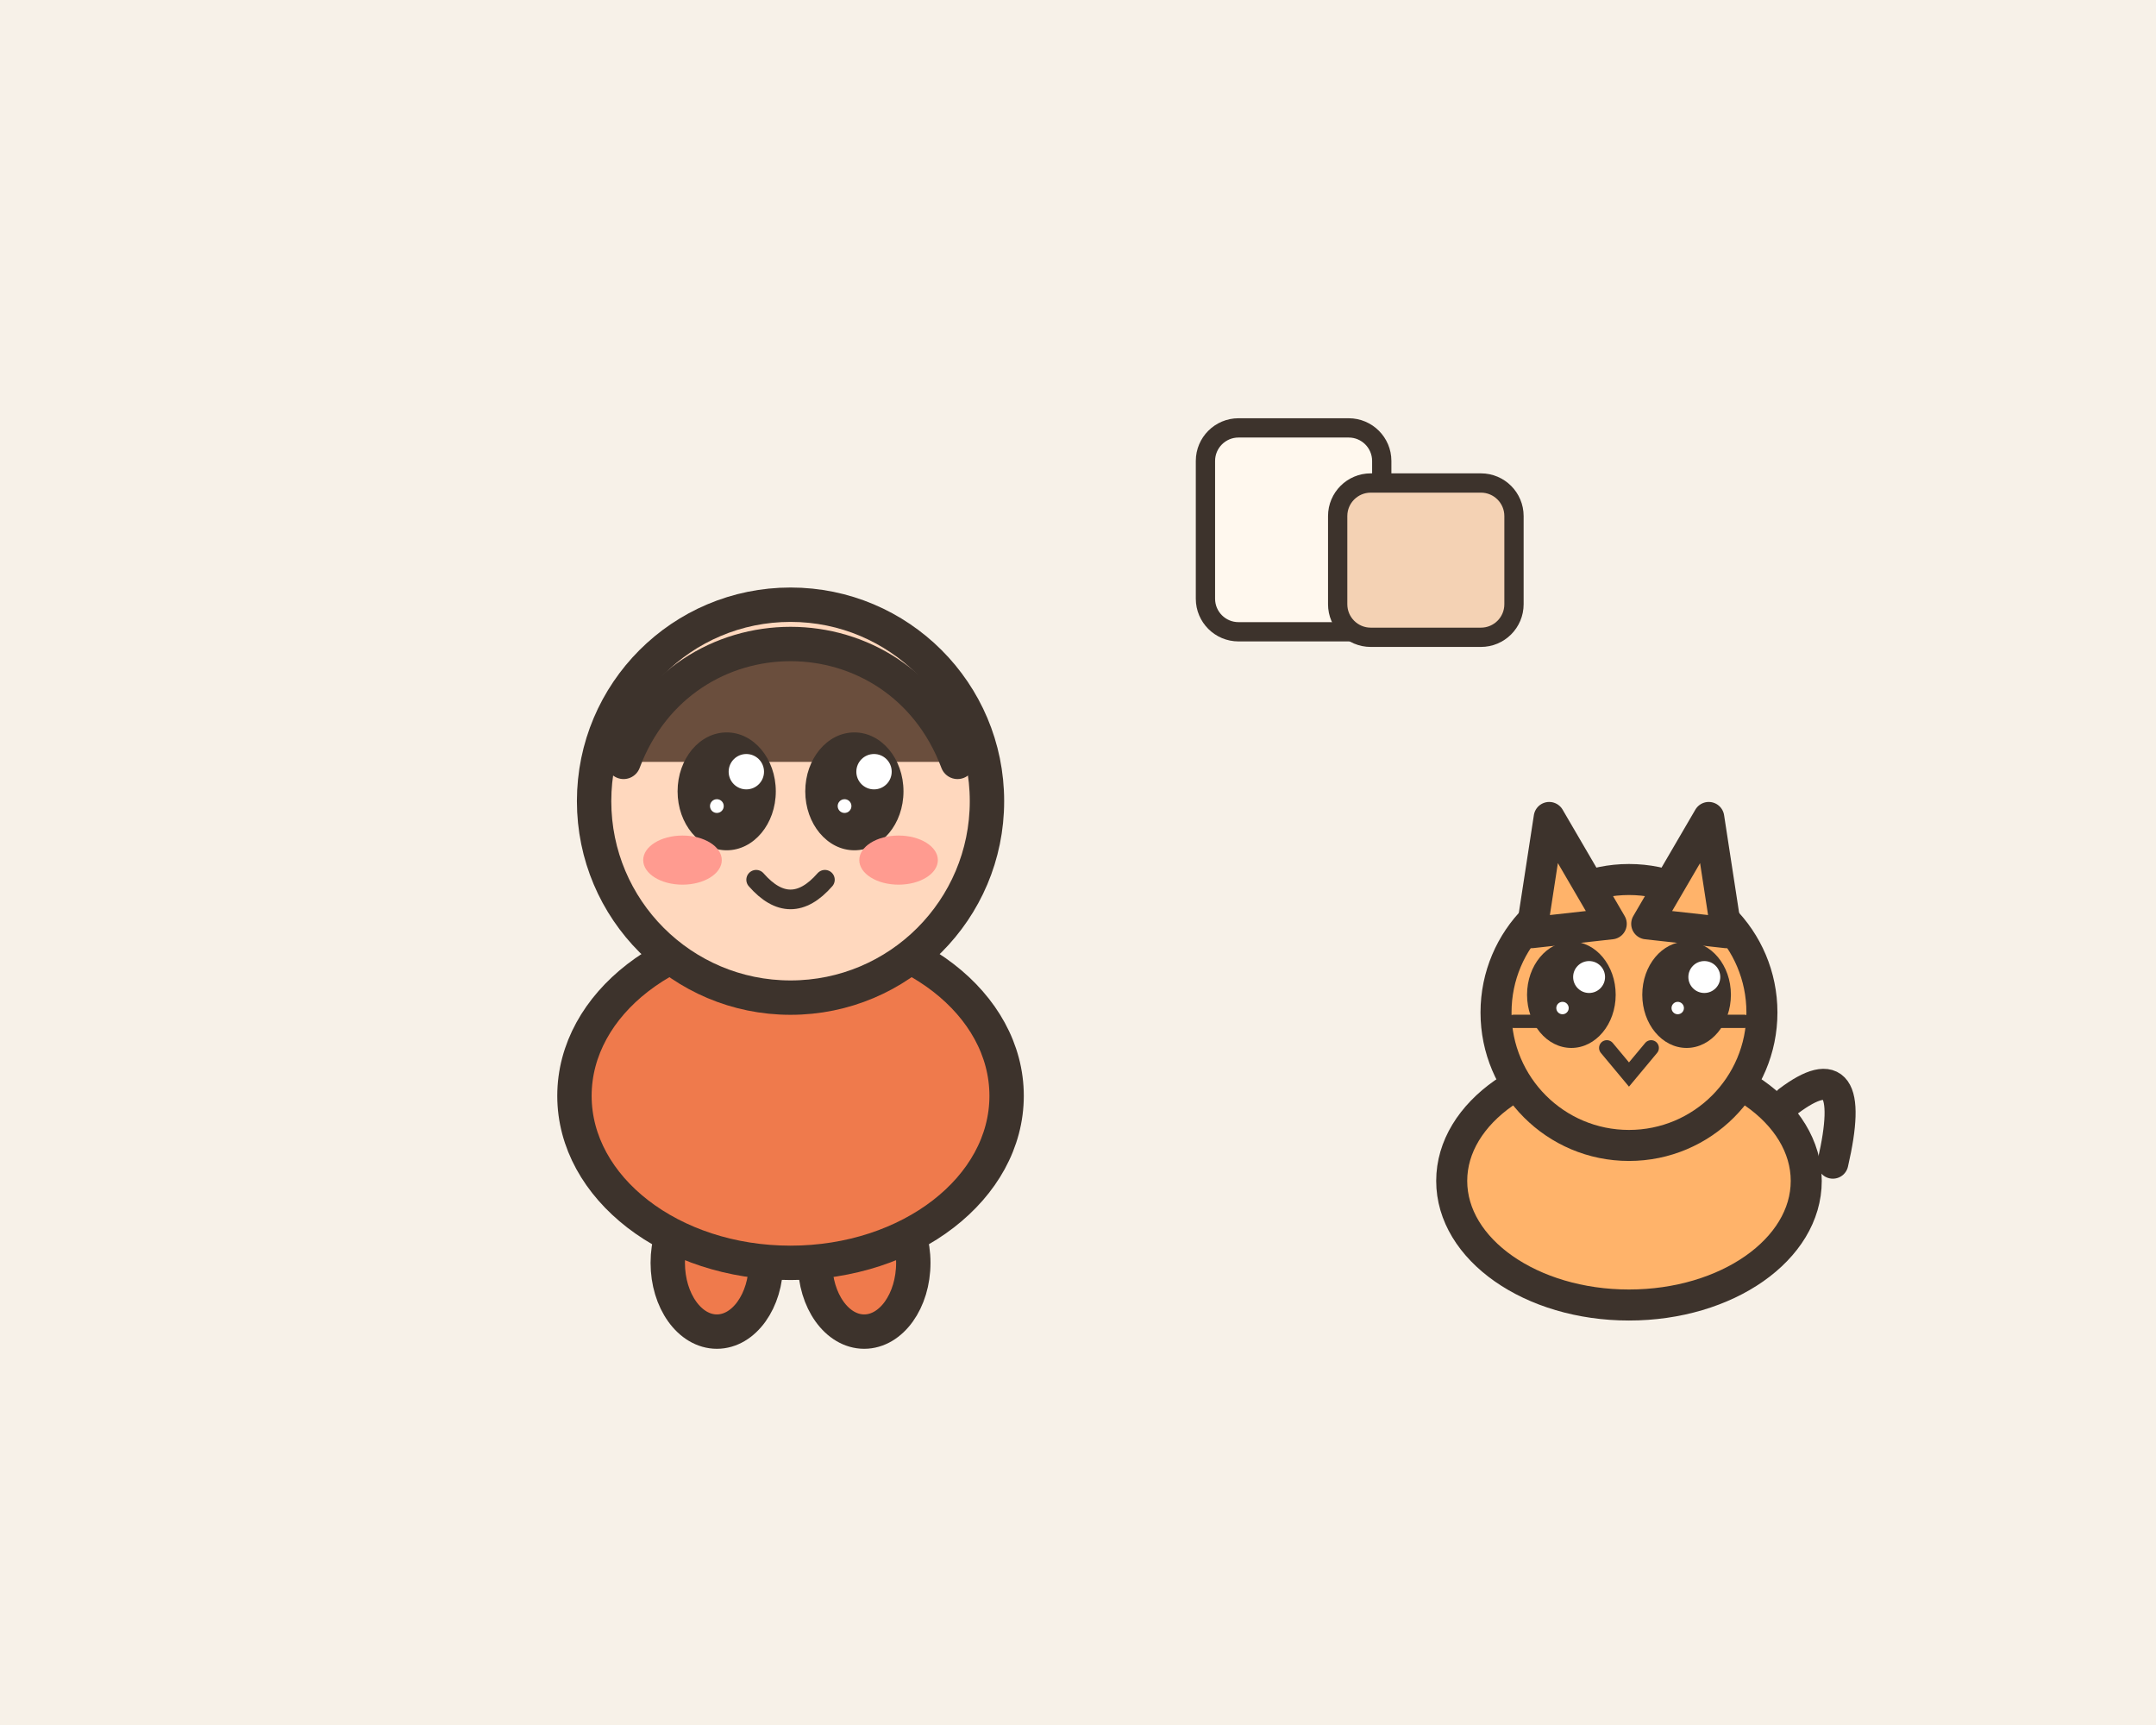
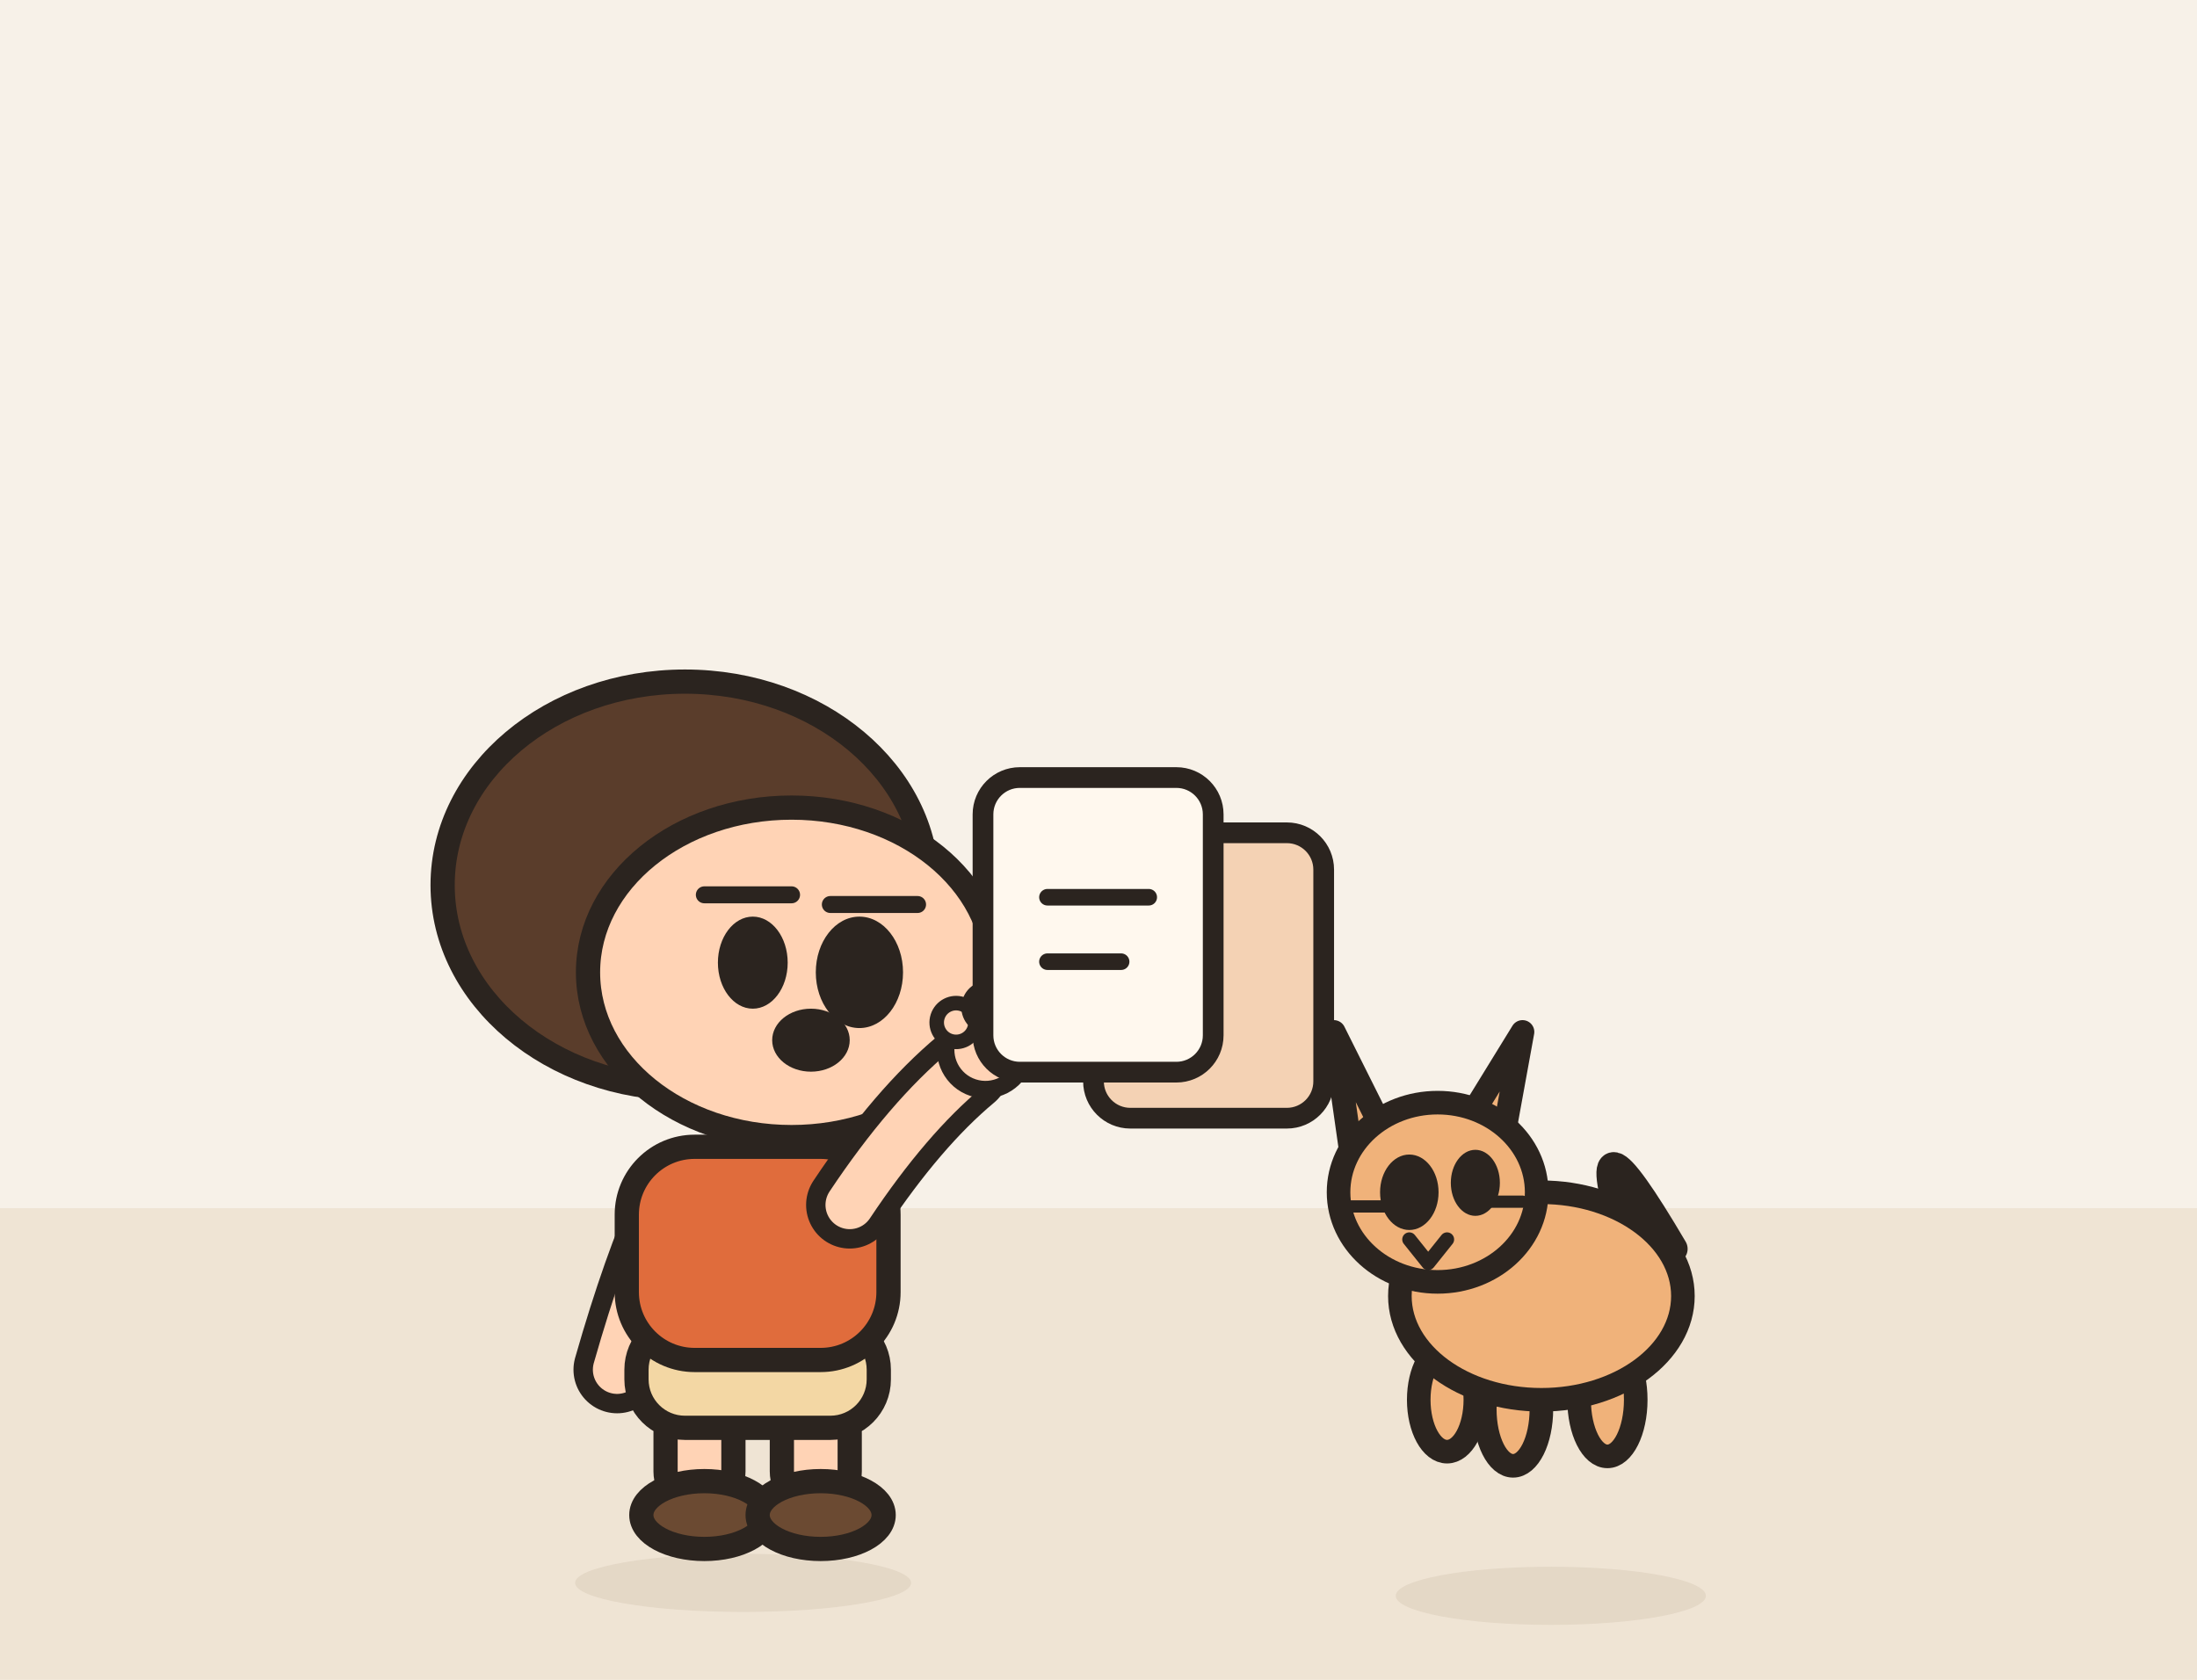
- <svg xmlns="http://www.w3.org/2000/svg" viewBox="0 0 900 720" width="900" height="720">
-   <rect width="900" height="720" fill="#f7f1e8" />
-   <g transform="translate(330 400) scale(2.05)">
-     <ellipse cx="-32" cy="30" rx="11" ry="15" fill="#ffd8be" stroke="#3d332c" stroke-width="7" stroke-linecap="round" stroke-linejoin="round" />
-     <ellipse cx="32" cy="30" rx="11" ry="15" fill="#ffd8be" stroke="#3d332c" stroke-width="7" stroke-linecap="round" stroke-linejoin="round" />
-     <ellipse cx="-15" cy="62" rx="10" ry="14" fill="#ef7a4c" stroke="#3d332c" stroke-width="7" stroke-linecap="round" stroke-linejoin="round" />
-     <ellipse cx="15" cy="62" rx="10" ry="14" fill="#ef7a4c" stroke="#3d332c" stroke-width="7" stroke-linecap="round" stroke-linejoin="round" />
-     <ellipse cx="0" cy="28" rx="44" ry="34" fill="#ef7a4c" stroke="#3d332c" stroke-width="7" stroke-linecap="round" stroke-linejoin="round" />
-     <circle cx="0" cy="-32" r="40" fill="#ffd8be" stroke="#3d332c" stroke-width="7" stroke-linecap="round" stroke-linejoin="round" />
-     <path d="M-34 -40 C -22 -72, 22 -72, 34 -40" fill="#6a4e3d" stroke="#3d332c" stroke-width="7" stroke-linecap="round" stroke-linejoin="round" />
-     <ellipse cx="-13" cy="-34" rx="10" ry="12" fill="#3d332c" />
-     <ellipse cx="13" cy="-34" rx="10" ry="12" fill="#3d332c" />
-     <circle cx="-9" cy="-38" r="3.6" fill="#fff" />
-     <circle cx="17" cy="-38" r="3.6" fill="#fff" />
-     <circle cx="-15" cy="-31" r="1.4" fill="#fff" />
-     <circle cx="11" cy="-31" r="1.4" fill="#fff" />
-     <ellipse cx="-22" cy="-20" rx="8" ry="5" fill="#ff9b90" />
-     <ellipse cx="22" cy="-20" rx="8" ry="5" fill="#ff9b90" />
-     <path d="M-7 -16 Q 0 -8 7 -16" fill="none" stroke="#3d332c" stroke-width="4" stroke-linecap="round" />
+ <svg xmlns="http://www.w3.org/2000/svg" viewBox="0 0 680 520" width="680" height="520">
+   <rect width="680" height="520" fill="#f7f1e8" />
+   <rect x="0" y="374" width="680" height="146" fill="#efe4d4" />
+   <ellipse cx="230" cy="490" rx="52" ry="9" fill="#d9cbb8" opacity=".5" />
+   <ellipse cx="480" cy="494" rx="48" ry="9" fill="#d9cbb8" opacity=".5" />
+   <g transform="translate(230 286) scale(1.5,1.5)">
+     <path d="M-14 58 Q -20 71 -26 92" fill="none" stroke="#2b241f" stroke-width="18" stroke-linecap="round" />
+     <path d="M-14 58 Q -20 71 -26 92" fill="none" stroke="#ffd3b5" stroke-width="10" stroke-linecap="round" />
+     <rect x="-16" y="98" width="14" height="22" rx="7" fill="#ffd3b5" stroke="#2b241f" stroke-width="5" stroke-linecap="round" stroke-linejoin="round" />
+     <rect x="8" y="98" width="14" height="22" rx="7" fill="#ffd3b5" stroke="#2b241f" stroke-width="5" stroke-linecap="round" stroke-linejoin="round" />
+     <ellipse cx="-8" cy="122" rx="13" ry="7" fill="#6b4a32" stroke="#2b241f" stroke-width="5" stroke-linecap="round" stroke-linejoin="round" />
+     <ellipse cx="16" cy="122" rx="13" ry="7" fill="#6b4a32" stroke="#2b241f" stroke-width="5" stroke-linecap="round" stroke-linejoin="round" />
+     <rect x="-22" y="82" width="50" height="22" rx="10" fill="#f3d7a4" stroke="#2b241f" stroke-width="5" stroke-linecap="round" stroke-linejoin="round" />
+     <rect x="-24" y="46" width="54" height="44" rx="14" fill="#e06c3c" stroke="#2b241f" stroke-width="5" stroke-linecap="round" stroke-linejoin="round" />
+     <ellipse cx="-12" cy="-8" rx="50" ry="42" fill="#5a3d2b" stroke="#2b241f" stroke-width="5" stroke-linecap="round" stroke-linejoin="round" />
+     <ellipse cx="10" cy="10" rx="42" ry="34" fill="#ffd3b5" stroke="#2b241f" stroke-width="5" stroke-linecap="round" stroke-linejoin="round" />
+     <ellipse cx="2" cy="8" rx="7.2" ry="9.5" fill="#2b241f" />
+     <ellipse cx="24" cy="10" rx="9" ry="11.5" fill="#2b241f" />
+     <path d="M-8 -6 H 10" fill="none" stroke="#2b241f" stroke-width="3.5" stroke-linecap="round" stroke-linejoin="round" />
+     <path d="M18 -4 H 36" fill="none" stroke="#2b241f" stroke-width="3.5" stroke-linecap="round" stroke-linejoin="round" />
+     <ellipse cx="14" cy="24" rx="8" ry="6.5" fill="#2b241f" />
+     <path d="M22 58 Q 34 40 46 30" fill="none" stroke="#2b241f" stroke-width="18" stroke-linecap="round" />
+     <path d="M22 58 Q 34 40 46 30" fill="none" stroke="#ffd3b5" stroke-width="10" stroke-linecap="round" />
+     <g transform="translate(50 26) rotate(18)">
+       <circle r="8.2" fill="#ffd3b5" stroke="#2b241f" stroke-width="3.6" stroke-linecap="round" stroke-linejoin="round" />
+       <circle cx="-7.5" cy="-3.5" r="4" fill="#ffd3b5" stroke="#2b241f" stroke-width="3" stroke-linecap="round" stroke-linejoin="round" />
+       <circle cx="-2.2" cy="-8.5" r="4" fill="#ffd3b5" stroke="#2b241f" stroke-width="3" stroke-linecap="round" stroke-linejoin="round" />
+       <circle cx="3.6" cy="-8.5" r="4" fill="#ffd3b5" stroke="#2b241f" stroke-width="3" stroke-linecap="round" stroke-linejoin="round" />
+       <circle cx="8.4" cy="-3.8" r="4" fill="#ffd3b5" stroke="#2b241f" stroke-width="3" stroke-linecap="round" stroke-linejoin="round" />
+     </g>
+     <g transform="translate(78 4) scale(.95)">
+       <rect x="-6" y="-24" width="50" height="62" rx="8" fill="#f4d2b4" stroke="#2b241f" stroke-width="4.5" />
+       <rect x="-30" y="-36" width="50" height="64" rx="8" fill="#fff8ee" stroke="#2b241f" stroke-width="4.5" stroke-linecap="round" stroke-linejoin="round" />
+       <path d="M-16 -10 H 6 M-16 4 H 0" fill="none" stroke="#2b241f" stroke-width="3.6" stroke-linecap="round" stroke-linejoin="round" />
+     </g>
  </g>
-   <g transform="translate(680 430) scale(1.85)">
-     <ellipse cx="0" cy="34" rx="40" ry="28" fill="#ffb36a" stroke="#3d332c" stroke-width="7" stroke-linecap="round" stroke-linejoin="round" />
-     <circle cx="0" cy="-4" r="30" fill="#ffb36a" stroke="#3d332c" stroke-width="7" stroke-linecap="round" stroke-linejoin="round" />
-     <path d="M-22 -22 L -18 -48 L -4 -24 Z" fill="#ffb36a" stroke="#3d332c" stroke-width="7" stroke-linecap="round" stroke-linejoin="round" />
-     <path d="M22 -22 L 18 -48 L 4 -24 Z" fill="#ffb36a" stroke="#3d332c" stroke-width="7" stroke-linecap="round" stroke-linejoin="round" />
-     <ellipse cx="-13" cy="-8" rx="10" ry="12" fill="#3d332c" />
-     <ellipse cx="13" cy="-8" rx="10" ry="12" fill="#3d332c" />
-     <circle cx="-9" cy="-12" r="3.6" fill="#fff" />
-     <circle cx="17" cy="-12" r="3.6" fill="#fff" />
-     <circle cx="-15" cy="-5" r="1.4" fill="#fff" />
-     <circle cx="11" cy="-5" r="1.4" fill="#fff" />
-     <path d="M-5 4 L 0 10 L 5 4" fill="none" stroke="#3d332c" stroke-width="3.5" stroke-linecap="round" />
-     <path d="M-26 -2 H -14" fill="none" stroke="#3d332c" stroke-width="3" stroke-linecap="round" />
-     <path d="M14 -2 H 26" fill="none" stroke="#3d332c" stroke-width="3" stroke-linecap="round" />
-     <path d="M36 16 Q 52 4 46 30" fill="none" stroke="#3d332c" stroke-width="7" stroke-linecap="round" stroke-linejoin="round" />
-   </g>
-   <g transform="translate(540 220) scale(1.15)">
-     <rect x="-32" y="-36" width="64" height="74" rx="12" fill="#fff8ee" stroke="#3d332c" stroke-width="7" stroke-linecap="round" stroke-linejoin="round" />
-     <rect x="16" y="-16" width="64" height="56" rx="12" fill="#f4d2b4" stroke="#3d332c" stroke-width="7" stroke-linecap="round" stroke-linejoin="round" />
+   <g transform="translate(480 372) scale(-1.46,1.46)">
+     <ellipse cx="-12" cy="42" rx="6" ry="12" fill="#f0b27a" stroke="#2b241f" stroke-width="5" stroke-linecap="round" stroke-linejoin="round" />
+     <ellipse cx="8" cy="44" rx="6" ry="12" fill="#f0b27a" stroke="#2b241f" stroke-width="5" stroke-linecap="round" stroke-linejoin="round" />
+     <ellipse cx="22" cy="42" rx="6" ry="11" fill="#f0b27a" stroke="#2b241f" stroke-width="5" stroke-linecap="round" stroke-linejoin="round" />
+     <path d="M-26 10 Q -6 -24 -16 8" fill="none" stroke="#2b241f" stroke-width="6" stroke-linecap="round" stroke-linejoin="round" />
+     <ellipse cx="2" cy="20" rx="30" ry="22" fill="#f0b27a" stroke="#2b241f" stroke-width="5" stroke-linecap="round" stroke-linejoin="round" />
+     <path d="M10 -14 L 6 -36 L 22 -10 Z" fill="#f0b27a" stroke="#2b241f" stroke-width="5" stroke-linecap="round" stroke-linejoin="round" />
+     <path d="M34 -12 L 46 -36 L 42 -8 Z" fill="#f0b27a" stroke="#2b241f" stroke-width="5" stroke-linecap="round" stroke-linejoin="round" />
+     <ellipse cx="24" cy="-2" rx="21" ry="19" fill="#f0b27a" stroke="#2b241f" stroke-width="5" stroke-linecap="round" stroke-linejoin="round" />
+     <ellipse cx="16" cy="-4" rx="5.2" ry="7" fill="#2b241f" />
+     <ellipse cx="30" cy="-2" rx="6.2" ry="8" fill="#2b241f" />
+     <path d="M22 8 L 26 13 L 30 8" fill="none" stroke="#2b241f" stroke-width="3" stroke-linecap="round" stroke-linejoin="round" />
+     <path d="M6 0 H 13 M 34 1 H 43" fill="none" stroke="#2b241f" stroke-width="2.6" stroke-linecap="round" stroke-linejoin="round" />
  </g>
</svg>
